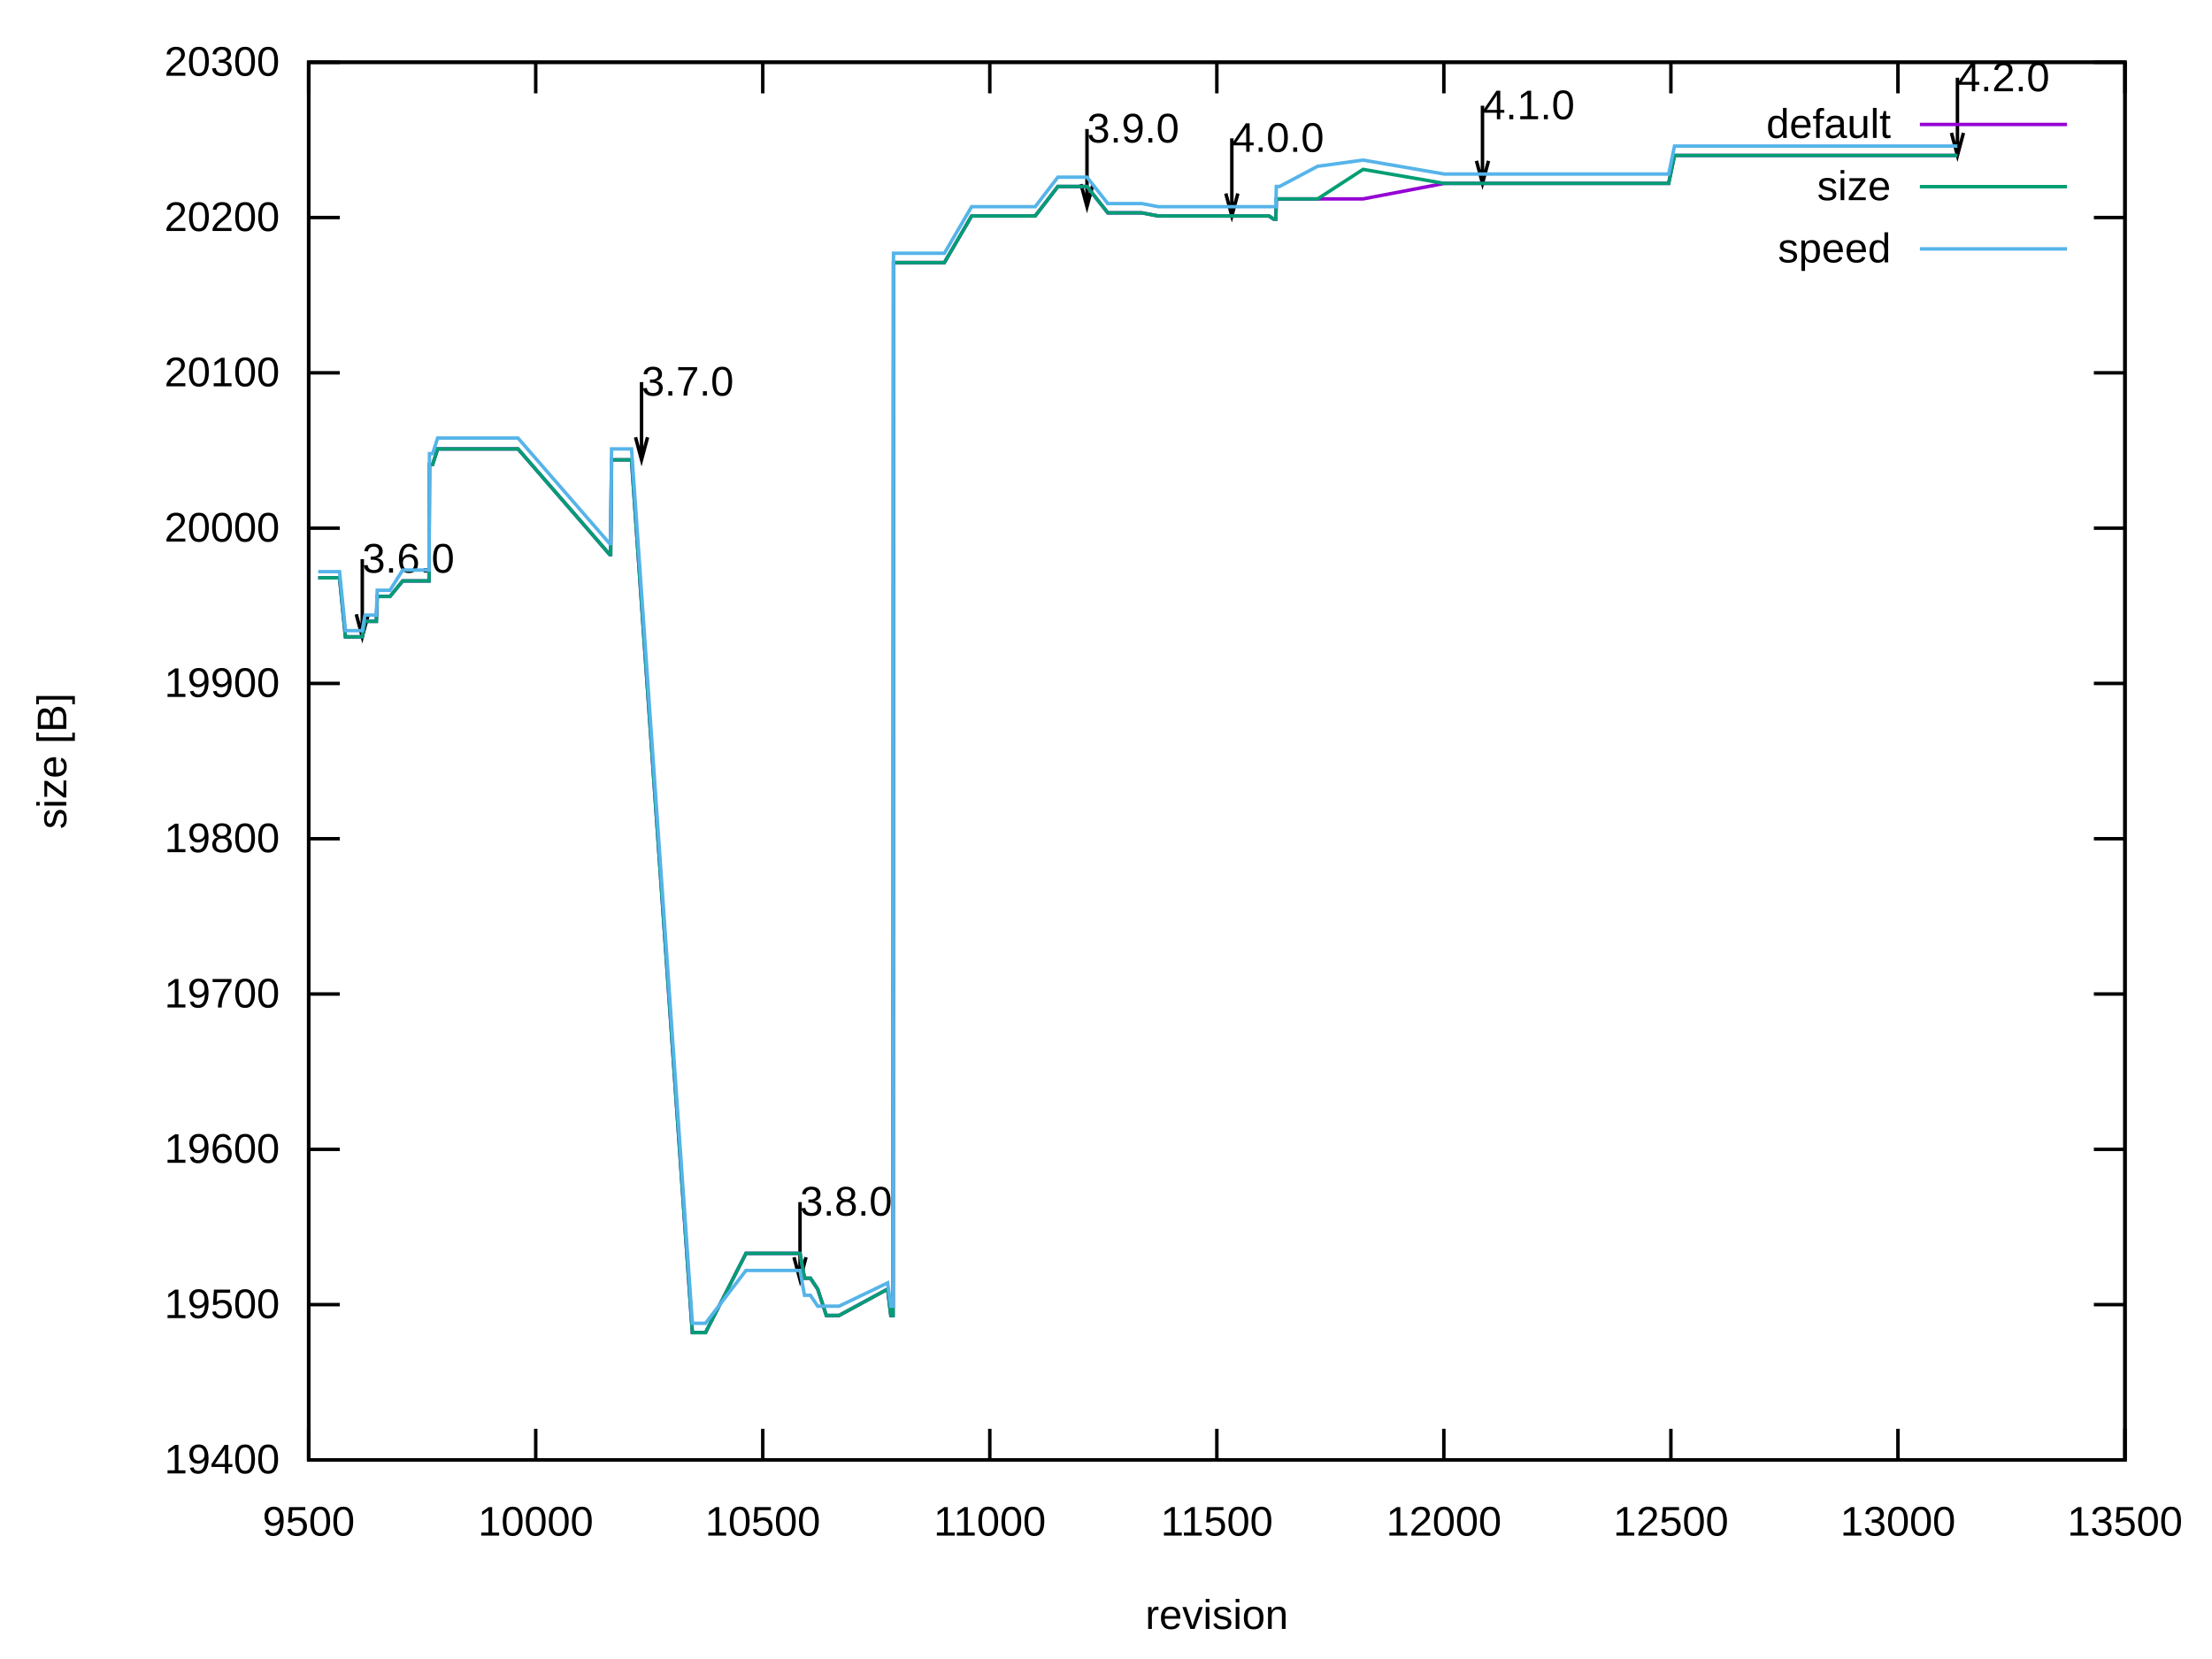
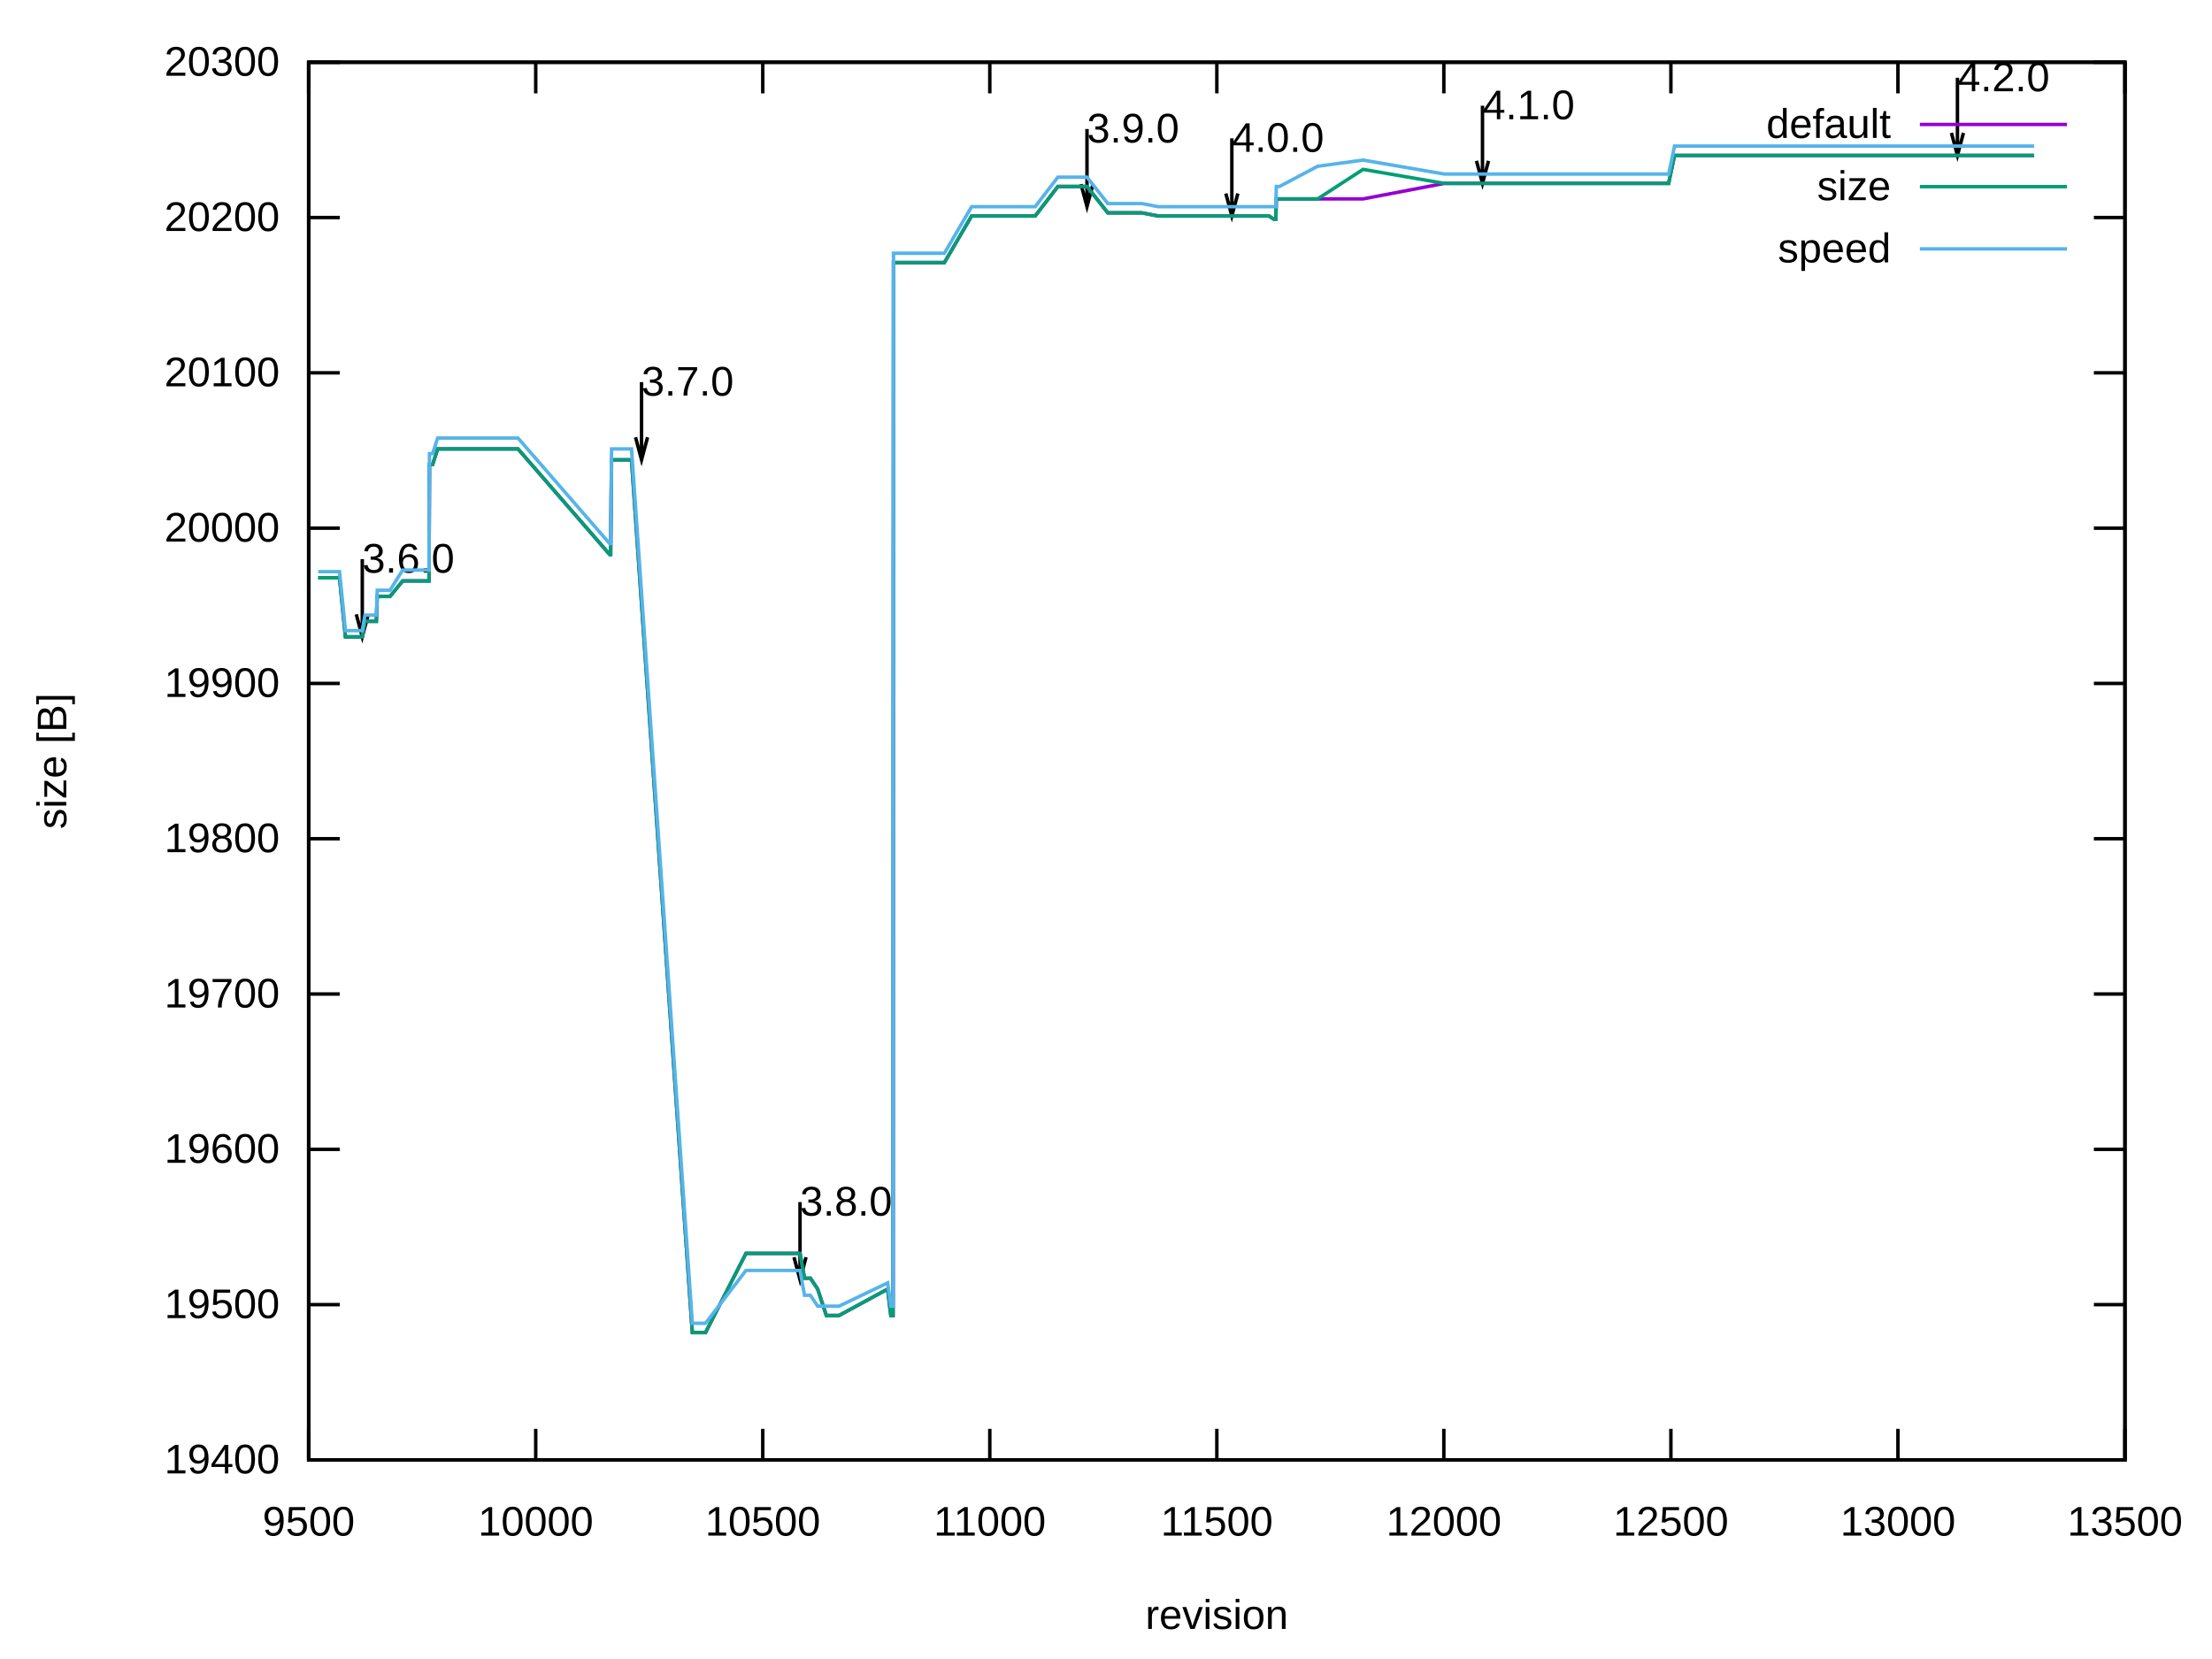
<svg xmlns="http://www.w3.org/2000/svg" xmlns:xlink="http://www.w3.org/1999/xlink" width="640" height="480" viewBox="0 0 640 480">
  <g id="gnuplot_canvas">
    <rect x="0" y="0" width="640" height="480" fill="none" />
    <defs>
      <circle id="gpDot" r="0.5" stroke-width="0.5" stroke="currentColor" />
      <path id="gpPt0" stroke-width="0.222" stroke="currentColor" d="M-1,0 h2 M0,-1 v2" />
      <path id="gpPt1" stroke-width="0.222" stroke="currentColor" d="M-1,-1 L1,1 M1,-1 L-1,1" />
      <path id="gpPt2" stroke-width="0.222" stroke="currentColor" d="M-1,0 L1,0 M0,-1 L0,1 M-1,-1 L1,1 M-1,1 L1,-1" />
      <rect id="gpPt3" stroke-width="0.222" stroke="currentColor" x="-1" y="-1" width="2" height="2" />
      <rect id="gpPt4" stroke-width="0.222" stroke="currentColor" fill="currentColor" x="-1" y="-1" width="2" height="2" />
      <circle id="gpPt5" stroke-width="0.222" stroke="currentColor" cx="0" cy="0" r="1" />
      <use xlink:href="#gpPt5" id="gpPt6" fill="currentColor" stroke="none" />
      <path id="gpPt7" stroke-width="0.222" stroke="currentColor" d="M0,-1.33 L-1.33,0.67 L1.33,0.67 z" />
      <use xlink:href="#gpPt7" id="gpPt8" fill="currentColor" stroke="none" />
      <use xlink:href="#gpPt7" id="gpPt9" stroke="currentColor" transform="rotate(180)" />
      <use xlink:href="#gpPt9" id="gpPt10" fill="currentColor" stroke="none" />
      <use xlink:href="#gpPt3" id="gpPt11" stroke="currentColor" transform="rotate(45)" />
      <use xlink:href="#gpPt11" id="gpPt12" fill="currentColor" stroke="none" />
      <path id="gpPt13" stroke-width="0.222" stroke="currentColor" d="M0,1.330 L1.265,0.411 L0.782,-1.067 L-0.782,-1.076 L-1.265,0.411 z" />
      <use xlink:href="#gpPt13" id="gpPt14" fill="currentColor" stroke="none" />
      <filter id="textbox" filterUnits="objectBoundingBox" x="0" y="0" height="1" width="1">
        <feFlood flood-color="white" flood-opacity="1" result="bgnd" />
        <feComposite in="SourceGraphic" in2="bgnd" operator="atop" />
      </filter>
      <filter id="greybox" filterUnits="objectBoundingBox" x="0" y="0" height="1" width="1">
        <feFlood flood-color="lightgrey" flood-opacity="1" result="grey" />
        <feComposite in="SourceGraphic" in2="grey" operator="atop" />
      </filter>
    </defs>
    <g fill="none" color="white" stroke="currentColor" stroke-width="1.00" stroke-linecap="butt" stroke-linejoin="miter">
</g>
    <g fill="none" color="black" stroke="currentColor" stroke-width="1.00" stroke-linecap="butt" stroke-linejoin="miter">
      <path stroke="black" d="M89.31,422.40 L98.31,422.40 M614.82,422.40 L605.82,422.40  " />
      <g transform="translate(80.92,426.30)" stroke="none" fill="black" font-family="Arial" font-size="12.00" text-anchor="end">
        <text>
          <tspan font-family="Arial"> 19400</tspan>
        </text>
      </g>
    </g>
    <g fill="none" color="black" stroke="currentColor" stroke-width="1.00" stroke-linecap="butt" stroke-linejoin="miter">
      <path stroke="black" d="M89.31,377.47 L98.31,377.47 M614.82,377.47 L605.82,377.47  " />
      <g transform="translate(80.92,381.37)" stroke="none" fill="black" font-family="Arial" font-size="12.00" text-anchor="end">
        <text>
          <tspan font-family="Arial"> 19500</tspan>
        </text>
      </g>
    </g>
    <g fill="none" color="black" stroke="currentColor" stroke-width="1.00" stroke-linecap="butt" stroke-linejoin="miter">
      <path stroke="black" d="M89.31,332.54 L98.31,332.54 M614.82,332.54 L605.82,332.54  " />
      <g transform="translate(80.92,336.44)" stroke="none" fill="black" font-family="Arial" font-size="12.00" text-anchor="end">
        <text>
          <tspan font-family="Arial"> 19600</tspan>
        </text>
      </g>
    </g>
    <g fill="none" color="black" stroke="currentColor" stroke-width="1.00" stroke-linecap="butt" stroke-linejoin="miter">
      <path stroke="black" d="M89.31,287.60 L98.31,287.60 M614.82,287.60 L605.82,287.60  " />
      <g transform="translate(80.92,291.50)" stroke="none" fill="black" font-family="Arial" font-size="12.00" text-anchor="end">
        <text>
          <tspan font-family="Arial"> 19700</tspan>
        </text>
      </g>
    </g>
    <g fill="none" color="black" stroke="currentColor" stroke-width="1.00" stroke-linecap="butt" stroke-linejoin="miter">
      <path stroke="black" d="M89.31,242.67 L98.31,242.67 M614.82,242.67 L605.82,242.67  " />
      <g transform="translate(80.92,246.57)" stroke="none" fill="black" font-family="Arial" font-size="12.00" text-anchor="end">
        <text>
          <tspan font-family="Arial"> 19800</tspan>
        </text>
      </g>
    </g>
    <g fill="none" color="black" stroke="currentColor" stroke-width="1.00" stroke-linecap="butt" stroke-linejoin="miter">
      <path stroke="black" d="M89.31,197.74 L98.31,197.74 M614.82,197.74 L605.82,197.74  " />
      <g transform="translate(80.92,201.64)" stroke="none" fill="black" font-family="Arial" font-size="12.00" text-anchor="end">
        <text>
          <tspan font-family="Arial"> 19900</tspan>
        </text>
      </g>
    </g>
    <g fill="none" color="black" stroke="currentColor" stroke-width="1.00" stroke-linecap="butt" stroke-linejoin="miter">
      <path stroke="black" d="M89.31,152.81 L98.31,152.81 M614.82,152.81 L605.82,152.81  " />
      <g transform="translate(80.92,156.71)" stroke="none" fill="black" font-family="Arial" font-size="12.00" text-anchor="end">
        <text>
          <tspan font-family="Arial"> 20000</tspan>
        </text>
      </g>
    </g>
    <g fill="none" color="black" stroke="currentColor" stroke-width="1.00" stroke-linecap="butt" stroke-linejoin="miter">
      <path stroke="black" d="M89.31,107.87 L98.31,107.87 M614.82,107.87 L605.82,107.87  " />
      <g transform="translate(80.92,111.77)" stroke="none" fill="black" font-family="Arial" font-size="12.00" text-anchor="end">
        <text>
          <tspan font-family="Arial"> 20100</tspan>
        </text>
      </g>
    </g>
    <g fill="none" color="black" stroke="currentColor" stroke-width="1.00" stroke-linecap="butt" stroke-linejoin="miter">
      <path stroke="black" d="M89.31,62.94 L98.31,62.94 M614.82,62.94 L605.82,62.94  " />
      <g transform="translate(80.92,66.84)" stroke="none" fill="black" font-family="Arial" font-size="12.00" text-anchor="end">
        <text>
          <tspan font-family="Arial"> 20200</tspan>
        </text>
      </g>
    </g>
    <g fill="none" color="black" stroke="currentColor" stroke-width="1.00" stroke-linecap="butt" stroke-linejoin="miter">
      <path stroke="black" d="M89.31,18.01 L98.31,18.01 M614.82,18.01 L605.82,18.01  " />
      <g transform="translate(80.92,21.91)" stroke="none" fill="black" font-family="Arial" font-size="12.00" text-anchor="end">
        <text>
          <tspan font-family="Arial"> 20300</tspan>
        </text>
      </g>
    </g>
    <g fill="none" color="black" stroke="currentColor" stroke-width="1.00" stroke-linecap="butt" stroke-linejoin="miter">
      <path stroke="black" d="M89.31,422.40 L89.31,413.40 M89.31,18.01 L89.31,27.01  " />
      <g transform="translate(89.31,444.30)" stroke="none" fill="black" font-family="Arial" font-size="12.00" text-anchor="middle">
        <text>
          <tspan font-family="Arial"> 9500</tspan>
        </text>
      </g>
    </g>
    <g fill="none" color="black" stroke="currentColor" stroke-width="1.00" stroke-linecap="butt" stroke-linejoin="miter">
      <path stroke="black" d="M155.00,422.40 L155.00,413.40 M155.00,18.01 L155.00,27.01  " />
      <g transform="translate(155.00,444.30)" stroke="none" fill="black" font-family="Arial" font-size="12.00" text-anchor="middle">
        <text>
          <tspan font-family="Arial"> 10000</tspan>
        </text>
      </g>
    </g>
    <g fill="none" color="black" stroke="currentColor" stroke-width="1.00" stroke-linecap="butt" stroke-linejoin="miter">
      <path stroke="black" d="M220.69,422.40 L220.69,413.40 M220.69,18.01 L220.69,27.01  " />
      <g transform="translate(220.69,444.30)" stroke="none" fill="black" font-family="Arial" font-size="12.00" text-anchor="middle">
        <text>
          <tspan font-family="Arial"> 10500</tspan>
        </text>
      </g>
    </g>
    <g fill="none" color="black" stroke="currentColor" stroke-width="1.00" stroke-linecap="butt" stroke-linejoin="miter">
      <path stroke="black" d="M286.38,422.40 L286.38,413.40 M286.38,18.01 L286.38,27.01  " />
      <g transform="translate(286.38,444.30)" stroke="none" fill="black" font-family="Arial" font-size="12.00" text-anchor="middle">
        <text>
          <tspan font-family="Arial"> 11000</tspan>
        </text>
      </g>
    </g>
    <g fill="none" color="black" stroke="currentColor" stroke-width="1.00" stroke-linecap="butt" stroke-linejoin="miter">
      <path stroke="black" d="M352.07,422.40 L352.07,413.40 M352.07,18.01 L352.07,27.01  " />
      <g transform="translate(352.07,444.30)" stroke="none" fill="black" font-family="Arial" font-size="12.00" text-anchor="middle">
        <text>
          <tspan font-family="Arial"> 11500</tspan>
        </text>
      </g>
    </g>
    <g fill="none" color="black" stroke="currentColor" stroke-width="1.00" stroke-linecap="butt" stroke-linejoin="miter">
      <path stroke="black" d="M417.75,422.40 L417.75,413.40 M417.75,18.01 L417.75,27.01  " />
      <g transform="translate(417.75,444.30)" stroke="none" fill="black" font-family="Arial" font-size="12.00" text-anchor="middle">
        <text>
          <tspan font-family="Arial"> 12000</tspan>
        </text>
      </g>
    </g>
    <g fill="none" color="black" stroke="currentColor" stroke-width="1.00" stroke-linecap="butt" stroke-linejoin="miter">
      <path stroke="black" d="M483.44,422.40 L483.44,413.40 M483.44,18.01 L483.44,27.01  " />
      <g transform="translate(483.44,444.30)" stroke="none" fill="black" font-family="Arial" font-size="12.00" text-anchor="middle">
        <text>
          <tspan font-family="Arial"> 12500</tspan>
        </text>
      </g>
    </g>
    <g fill="none" color="black" stroke="currentColor" stroke-width="1.00" stroke-linecap="butt" stroke-linejoin="miter">
      <path stroke="black" d="M549.13,422.40 L549.13,413.40 M549.13,18.01 L549.13,27.01  " />
      <g transform="translate(549.13,444.30)" stroke="none" fill="black" font-family="Arial" font-size="12.00" text-anchor="middle">
        <text>
          <tspan font-family="Arial"> 13000</tspan>
        </text>
      </g>
    </g>
    <g fill="none" color="black" stroke="currentColor" stroke-width="1.00" stroke-linecap="butt" stroke-linejoin="miter">
      <path stroke="black" d="M614.82,422.40 L614.82,413.40 M614.82,18.01 L614.82,27.01  " />
      <g transform="translate(614.82,444.30)" stroke="none" fill="black" font-family="Arial" font-size="12.00" text-anchor="middle">
        <text>
          <tspan font-family="Arial"> 13500</tspan>
        </text>
      </g>
    </g>
    <g fill="none" color="black" stroke="currentColor" stroke-width="1.00" stroke-linecap="butt" stroke-linejoin="miter">
</g>
    <g fill="none" color="black" stroke="currentColor" stroke-width="1.00" stroke-linecap="butt" stroke-linejoin="miter">
      <path stroke="black" d="M89.31,18.01 L89.31,422.40 L614.82,422.40 L614.82,18.01 L89.31,18.01 Z  " />
      <g transform="translate(104.81,165.69)" stroke="none" fill="black" font-family="Arial" font-size="12.00" text-anchor="start">
        <text>
          <tspan font-family="Arial">3.6.0</tspan>
        </text>
      </g>
      <g transform="translate(185.61,114.47)" stroke="none" fill="black" font-family="Arial" font-size="12.00" text-anchor="start">
        <text>
          <tspan font-family="Arial">3.7.0</tspan>
        </text>
      </g>
      <g transform="translate(231.46,351.71)" stroke="none" fill="black" font-family="Arial" font-size="12.00" text-anchor="start">
        <text>
          <tspan font-family="Arial">3.8.0</tspan>
        </text>
      </g>
      <g transform="translate(314.49,41.23)" stroke="none" fill="black" font-family="Arial" font-size="12.00" text-anchor="start">
        <text>
          <tspan font-family="Arial">3.9.0</tspan>
        </text>
      </g>
      <g transform="translate(356.40,43.93)" stroke="none" fill="black" font-family="Arial" font-size="12.00" text-anchor="start">
        <text>
          <tspan font-family="Arial">4.0.0</tspan>
        </text>
      </g>
      <g transform="translate(428.92,34.49)" stroke="none" fill="black" font-family="Arial" font-size="12.00" text-anchor="start">
        <text>
          <tspan font-family="Arial">4.1.0</tspan>
        </text>
      </g>
      <g transform="translate(566.34,26.40)" stroke="none" fill="black" font-family="Arial" font-size="12.00" text-anchor="start">
        <text>
          <tspan font-family="Arial">4.2.0</tspan>
        </text>
      </g>
      <path stroke="black" d="M103.08,177.74 L104.82,184.25 L106.56,177.74 M104.82,161.78 L104.82,184.25 M183.88,126.52 L185.62,133.03 L187.36,126.52   M185.62,110.56 L185.62,133.03 M229.73,363.76 L231.47,370.27 L233.21,363.76 M231.47,347.80 L231.47,370.27 M312.76,53.28   L314.50,59.79 L316.24,53.28 M314.50,37.32 L314.50,59.79 M354.67,55.98 L356.41,62.48 L358.15,55.98 M356.41,40.02   L356.41,62.48 M427.19,46.54 L428.93,53.05 L430.67,46.54 M428.93,30.58 L428.93,53.05 M564.61,38.45 L566.35,44.96   L568.09,38.45 M566.35,22.49 L566.35,44.96  " />
    </g>
    <g fill="none" color="black" stroke="currentColor" stroke-width="1.00" stroke-linecap="butt" stroke-linejoin="miter">
      <g transform="translate(19.18,220.21) rotate(270)" stroke="none" fill="black" font-family="Arial" font-size="12.00" text-anchor="middle">
        <text>
          <tspan font-family="Arial">size [B]</tspan>
        </text>
      </g>
    </g>
    <g fill="none" color="black" stroke="currentColor" stroke-width="1.00" stroke-linecap="butt" stroke-linejoin="miter">
      <g transform="translate(352.06,471.30)" stroke="none" fill="black" font-family="Arial" font-size="12.00" text-anchor="middle">
        <text>
          <tspan font-family="Arial">revision</tspan>
        </text>
      </g>
    </g>
    <g fill="none" color="black" stroke="currentColor" stroke-width="1.00" stroke-linecap="butt" stroke-linejoin="miter">
</g>
    <g id="gnuplot_plot_1">
      <g fill="none" color="black" stroke="currentColor" stroke-width="1.00" stroke-linecap="butt" stroke-linejoin="miter">
        <g transform="translate(547.09,39.91)" stroke="none" fill="black" font-family="Arial" font-size="12.00" text-anchor="end">
          <text>
            <tspan font-family="Arial">default</tspan>
          </text>
        </g>
      </g>
      <g fill="none" color="black" stroke="currentColor" stroke-width="1.00" stroke-linecap="butt" stroke-linejoin="miter">
-         <path stroke="rgb(148,   0, 211)" d="M555.48,36.01 L598.04,36.01 M92.07,167.18 L94.57,167.18 L95.88,167.18 L98.24,167.18 L99.95,184.26 L101.00,184.26   L101.92,184.26 L102.58,184.26 L102.71,184.26 L102.84,184.26 L102.97,184.26 L104.81,184.26 L105.60,179.77 L106.65,179.77   L107.05,179.77 L107.18,179.77 L107.31,179.77 L107.44,179.77 L107.70,179.77 L108.36,179.77 L108.49,179.77 L108.89,179.77   L109.15,172.58 L109.41,172.58 L109.54,172.58 L110.20,172.58 L110.59,172.58 L110.86,172.58 L110.99,172.58 L111.12,172.58   L112.83,172.58 L116.51,168.08 L119.53,168.08 L120.84,168.08 L121.76,168.08 L122.29,168.08 L123.60,168.08 L123.99,168.08   L124.13,168.08 L124.26,134.38 L124.39,134.38 L125.18,134.38 L126.62,129.89 L127.41,129.89 L127.54,129.89 L127.80,129.89   L128.33,129.89 L129.12,129.89 L129.64,129.89 L129.77,129.89 L130.69,129.89 L131.09,129.89 L131.22,129.89 L131.35,129.89   L132.66,129.89 L132.93,129.89 L133.45,129.89 L139.10,129.89 L148.30,129.89 L148.82,129.89 L149.09,129.89 L149.22,129.89   L149.88,129.89 L176.41,160.45 L176.68,160.45 L176.94,133.04 L177.86,133.04 L178.78,133.04 L178.91,133.04 L179.30,133.04   L180.22,133.04 L182.46,133.04 L182.72,133.04 L200.32,385.56 L200.85,385.56 L200.98,385.56 L203.08,385.56 L203.21,385.56   L204.13,385.56 L215.83,362.64 L220.03,362.64 L222.00,362.64 L225.94,362.64 L228.31,362.64 L231.46,362.64 L232.77,369.83   L233.96,369.83 L234.48,369.83 L236.58,372.97 L239.08,380.61 L239.74,380.61 L241.18,380.61 L241.71,380.61 L242.76,380.61   L256.82,372.97 L257.74,380.61 L258.26,380.61 L258.39,380.61 L258.52,75.97 L258.79,75.97 L260.10,75.97 L273.24,75.97   L281.12,62.49 L282.96,62.49 L297.81,62.49 L299.51,62.49 L306.08,53.96 L314.49,53.96 L320.53,61.59 L329.73,61.59   L330.39,61.59 L335.12,62.49 L343.53,62.49 L343.92,62.49 L345.10,62.49 L352.98,62.49 L353.25,62.49 L356.40,62.49   L363.36,62.49 L367.04,62.49 L367.17,62.49 L368.49,63.39 L369.14,63.39 L369.28,57.55 L370.06,57.55 L370.20,57.55   L381.23,57.55 L394.37,57.55 L417.89,53.06 L425.11,53.06 L428.92,53.06 L430.63,53.06 L430.89,53.06 L431.15,53.06   L431.68,53.06 L432.07,53.06 L432.73,53.06 L469.25,53.06 L472.28,53.06 L474.25,53.06 L476.87,53.06 L478.71,53.06   L481.87,53.06 L482.79,53.06 L484.49,44.97 L502.10,44.97 L506.17,44.97 L508.27,44.97 L508.67,44.97 L515.76,44.97   L520.75,44.97 L522.20,44.97 L526.40,44.97 L531.00,44.97 L532.71,44.97 L534.81,44.97 L535.99,44.97 L545.06,44.97   L566.34,44.97  " />
+         <path stroke="rgb(148,   0, 211)" d="M555.48,36.01 L598.04,36.01 M92.07,167.18 L94.57,167.18 L95.88,167.18 L98.24,167.18 L99.95,184.26 L101.00,184.26   L101.92,184.26 L102.58,184.26 L102.71,184.26 L102.84,184.26 L102.97,184.26 L104.81,184.26 L105.60,179.77 L106.65,179.77   L107.05,179.77 L107.18,179.77 L107.31,179.77 L107.44,179.77 L107.70,179.77 L108.36,179.77 L108.49,179.77 L108.89,179.77   L109.15,172.58 L109.41,172.58 L109.54,172.58 L110.20,172.58 L110.59,172.58 L110.86,172.58 L110.99,172.58 L111.12,172.58   L112.83,172.58 L116.51,168.08 L119.53,168.08 L120.84,168.08 L121.76,168.08 L122.29,168.08 L123.60,168.08 L123.99,168.08   L124.13,168.08 L124.26,134.38 L124.39,134.38 L125.18,134.38 L126.62,129.89 L127.41,129.89 L127.54,129.89 L127.80,129.89   L128.33,129.89 L129.12,129.89 L129.64,129.89 L129.77,129.89 L130.69,129.89 L131.09,129.89 L131.22,129.89 L131.35,129.89   L132.66,129.89 L132.93,129.89 L133.45,129.89 L139.10,129.89 L148.30,129.89 L148.82,129.89 L149.09,129.89 L149.22,129.89   L149.88,129.89 L176.41,160.45 L176.68,160.45 L176.94,133.04 L177.86,133.04 L178.78,133.04 L178.91,133.04 L179.30,133.04   L180.22,133.04 L182.46,133.04 L182.72,133.04 L200.32,385.56 L200.85,385.56 L200.98,385.56 L203.08,385.56 L203.21,385.56   L204.13,385.56 L215.83,362.64 L220.03,362.64 L222.00,362.64 L225.94,362.64 L228.31,362.64 L231.46,362.64 L232.77,369.83   L233.96,369.83 L234.48,369.83 L236.58,372.97 L239.08,380.61 L239.74,380.61 L241.18,380.61 L241.71,380.61 L242.76,380.61   L256.82,372.97 L257.74,380.61 L258.26,380.61 L258.39,380.61 L258.52,75.97 L258.79,75.97 L260.10,75.97 L273.24,75.97   L281.12,62.49 L282.96,62.49 L297.81,62.49 L299.51,62.49 L306.08,53.96 L314.49,53.96 L320.53,61.59 L329.73,61.59   L330.39,61.59 L335.12,62.49 L343.53,62.49 L343.92,62.49 L345.10,62.49 L352.98,62.49 L353.25,62.49 L356.40,62.49   L363.36,62.49 L367.04,62.49 L367.17,62.49 L368.49,63.39 L369.14,63.39 L369.28,57.55 L370.06,57.55 L370.20,57.55   L381.23,57.55 L394.37,57.55 L417.89,53.06 L425.11,53.06 L428.92,53.06 L430.63,53.06 L430.89,53.06 L431.15,53.06   L431.68,53.06 L432.07,53.06 L432.73,53.06 L469.25,53.06 L472.28,53.06 L474.25,53.06 L476.87,53.06 L478.71,53.06   L481.87,53.06 L482.79,53.06 L484.49,44.97 L502.10,44.97 L506.17,44.97 L508.27,44.97 L508.67,44.97 L515.76,44.97   L520.75,44.97 L522.20,44.97 L526.40,44.97 L531.00,44.97 L532.71,44.97 L534.81,44.97 L535.99,44.97 L545.06,44.97   L566.34,44.97 L575.41,44.97 L588.54,44.97  " />
      </g>
    </g>
    <g id="gnuplot_plot_2">
      <g fill="none" color="black" stroke="currentColor" stroke-width="1.00" stroke-linecap="butt" stroke-linejoin="miter">
        <g transform="translate(547.09,57.91)" stroke="none" fill="black" font-family="Arial" font-size="12.00" text-anchor="end">
          <text>
            <tspan font-family="Arial">size</tspan>
          </text>
        </g>
      </g>
      <g fill="none" color="black" stroke="currentColor" stroke-width="1.00" stroke-linecap="butt" stroke-linejoin="miter">
-         <path stroke="rgb(  0, 158, 115)" d="M555.48,54.01 L598.04,54.01 M92.07,167.18 L94.57,167.18 L95.88,167.18 L98.24,167.18 L99.95,184.26 L101.00,184.26   L101.92,184.26 L102.58,184.26 L102.71,184.26 L102.84,184.26 L102.97,184.26 L104.81,184.26 L105.60,179.77 L106.65,179.77   L107.05,179.77 L107.18,179.77 L107.31,179.77 L107.44,179.77 L107.70,179.77 L108.36,179.77 L108.49,179.77 L108.89,179.77   L109.15,172.58 L109.41,172.58 L109.54,172.58 L110.20,172.58 L110.59,172.58 L110.86,172.58 L110.99,172.58 L111.12,172.58   L112.83,172.58 L116.51,168.08 L119.53,168.08 L120.84,168.08 L121.76,168.08 L122.29,168.08 L123.60,168.08 L123.99,168.08   L124.13,168.08 L124.26,134.38 L124.39,134.38 L125.18,134.38 L126.62,129.89 L127.41,129.89 L127.54,129.89 L127.80,129.89   L128.33,129.89 L129.12,129.89 L129.64,129.89 L129.77,129.89 L130.69,129.89 L131.09,129.89 L131.22,129.89 L131.35,129.89   L132.66,129.89 L132.93,129.89 L133.45,129.89 L139.10,129.89 L148.30,129.89 L148.82,129.89 L149.09,129.89 L149.22,129.89   L149.88,129.89 L176.41,160.45 L176.68,160.45 L176.94,133.04 L177.86,133.04 L178.78,133.04 L178.91,133.04 L179.30,133.04   L180.22,133.04 L182.46,133.04 L182.72,133.04 L200.32,385.56 L200.85,385.56 L200.98,385.56 L203.08,385.56 L203.21,385.56   L204.13,385.56 L215.83,362.64 L220.03,362.64 L222.00,362.64 L225.94,362.64 L228.31,362.64 L231.46,362.64 L232.77,369.83   L233.96,369.83 L234.48,369.83 L236.58,372.97 L239.08,380.61 L239.74,380.61 L241.18,380.61 L241.71,380.61 L242.76,380.61   L256.82,372.97 L257.74,380.61 L258.26,380.61 L258.39,380.61 L258.52,75.97 L258.79,75.97 L260.10,75.97 L273.24,75.97   L281.12,62.49 L282.96,62.49 L297.81,62.49 L299.51,62.49 L306.08,53.96 L314.49,53.96 L320.53,61.59 L329.73,61.59   L330.39,61.59 L335.12,62.49 L343.53,62.49 L343.92,62.49 L345.10,62.49 L352.98,62.49 L353.25,62.49 L356.40,62.49   L363.36,62.49 L367.04,62.49 L367.17,62.49 L368.49,63.39 L369.14,63.39 L369.28,57.55 L370.06,57.55 L370.20,57.55   L381.23,57.55 L394.37,49.01 L417.89,53.06 L425.11,53.06 L428.92,53.06 L430.63,53.06 L430.89,53.06 L431.15,53.06   L431.68,53.06 L432.07,53.06 L432.73,53.06 L469.25,53.06 L472.28,53.06 L474.25,53.06 L476.87,53.06 L478.71,53.06   L481.87,53.06 L482.79,53.06 L484.49,44.97 L502.10,44.97 L506.17,44.97 L508.27,44.97 L508.67,44.97 L515.76,44.97   L520.75,44.97 L522.20,44.97 L526.40,44.97 L531.00,44.97 L532.71,44.97 L534.81,44.97 L535.99,44.97 L545.06,44.97   L566.34,44.97  " />
+         <path stroke="rgb(  0, 158, 115)" d="M555.48,54.01 L598.04,54.01 M92.07,167.18 L94.57,167.18 L95.88,167.18 L98.24,167.18 L99.95,184.26 L101.00,184.26   L101.92,184.26 L102.58,184.26 L102.71,184.26 L102.84,184.26 L102.97,184.26 L104.81,184.26 L105.60,179.77 L106.65,179.77   L107.05,179.77 L107.18,179.77 L107.31,179.77 L107.44,179.77 L107.70,179.77 L108.36,179.77 L108.49,179.77 L108.89,179.77   L109.15,172.58 L109.41,172.58 L109.54,172.58 L110.20,172.58 L110.59,172.58 L110.86,172.58 L110.99,172.58 L111.12,172.58   L112.83,172.58 L116.51,168.08 L119.53,168.08 L120.84,168.08 L121.76,168.08 L122.29,168.08 L123.60,168.08 L123.99,168.08   L124.13,168.08 L124.26,134.38 L124.39,134.38 L125.18,134.38 L126.62,129.89 L127.41,129.89 L127.54,129.89 L127.80,129.89   L128.33,129.89 L129.12,129.89 L129.64,129.89 L129.77,129.89 L130.69,129.89 L131.09,129.89 L131.22,129.89 L131.35,129.89   L132.66,129.89 L132.93,129.89 L133.45,129.89 L139.10,129.89 L148.30,129.89 L148.82,129.89 L149.09,129.89 L149.22,129.89   L149.88,129.89 L176.41,160.45 L176.68,160.45 L176.94,133.04 L177.86,133.04 L178.78,133.04 L178.91,133.04 L179.30,133.04   L180.22,133.04 L182.46,133.04 L182.72,133.04 L200.32,385.56 L200.85,385.56 L200.98,385.56 L203.08,385.56 L203.21,385.56   L204.13,385.56 L215.83,362.64 L220.03,362.64 L222.00,362.64 L225.94,362.64 L228.31,362.64 L231.46,362.64 L232.77,369.83   L233.96,369.83 L234.48,369.83 L236.58,372.97 L239.08,380.61 L239.74,380.61 L241.18,380.61 L241.71,380.61 L242.76,380.61   L256.82,372.97 L257.74,380.61 L258.26,380.61 L258.39,380.61 L258.52,75.97 L258.79,75.97 L260.10,75.97 L273.24,75.97   L281.12,62.49 L282.96,62.49 L297.81,62.49 L299.51,62.49 L306.08,53.96 L314.49,53.96 L320.53,61.59 L329.73,61.59   L330.39,61.59 L335.12,62.49 L343.53,62.49 L343.92,62.49 L345.10,62.49 L352.98,62.49 L353.25,62.49 L356.40,62.49   L363.36,62.49 L367.04,62.49 L367.17,62.49 L368.49,63.39 L369.14,63.39 L369.28,57.55 L370.06,57.55 L370.20,57.55   L381.23,57.55 L394.37,49.01 L417.89,53.06 L425.11,53.06 L428.92,53.06 L430.63,53.06 L430.89,53.06 L431.15,53.06   L431.68,53.06 L432.07,53.06 L432.73,53.06 L469.25,53.06 L472.28,53.06 L474.25,53.06 L476.87,53.06 L478.71,53.06   L481.87,53.06 L482.79,53.06 L484.49,44.97 L502.10,44.97 L506.17,44.97 L508.27,44.97 L508.67,44.97 L515.76,44.97   L520.75,44.97 L522.20,44.97 L526.40,44.97 L531.00,44.97 L532.71,44.97 L534.81,44.97 L535.99,44.97 L545.06,44.97   L566.34,44.97 L575.41,44.97 L588.54,44.97  " />
      </g>
    </g>
    <g id="gnuplot_plot_3">
      <g fill="none" color="black" stroke="currentColor" stroke-width="1.00" stroke-linecap="butt" stroke-linejoin="miter">
        <g transform="translate(547.09,75.91)" stroke="none" fill="black" font-family="Arial" font-size="12.00" text-anchor="end">
          <text>
            <tspan font-family="Arial">speed</tspan>
          </text>
        </g>
      </g>
      <g fill="none" color="black" stroke="currentColor" stroke-width="1.00" stroke-linecap="butt" stroke-linejoin="miter">
-         <path stroke="rgb( 86, 180, 233)" d="M555.48,72.01 L598.04,72.01 M92.07,165.39 L94.57,165.39 L95.88,165.39 L98.24,165.39 L99.95,182.46 L101.00,182.46   L101.92,182.46 L102.58,182.46 L102.71,182.46 L102.84,182.46 L102.97,182.46 L104.81,182.46 L105.60,177.97 L106.65,177.97   L107.05,177.97 L107.18,177.97 L107.31,177.97 L107.44,177.97 L107.70,177.97 L108.36,177.97 L108.49,177.97 L108.89,177.97   L109.15,170.78 L109.41,170.78 L109.54,170.78 L110.20,170.78 L110.59,170.78 L110.86,170.78 L110.99,170.78 L111.12,170.78   L112.83,170.78 L116.51,164.94 L119.53,164.94 L120.84,164.94 L121.76,164.94 L122.29,164.94 L123.60,164.94 L123.99,164.94   L124.13,164.94 L124.26,131.24 L124.39,131.24 L125.18,131.24 L126.62,126.75 L127.41,126.75 L127.54,126.75 L127.80,126.75   L128.33,126.75 L129.12,126.75 L129.64,126.75 L129.77,126.75 L130.69,126.75 L131.09,126.75 L131.22,126.75 L131.35,126.75   L132.66,126.75 L132.93,126.75 L133.45,126.75 L139.10,126.75 L148.30,126.75 L148.82,126.75 L149.09,126.75 L149.22,126.75   L149.88,126.75 L176.41,157.30 L176.68,157.30 L176.94,129.89 L177.86,129.89 L178.78,129.89 L178.91,129.89 L179.30,129.89   L180.22,129.89 L182.46,129.89 L182.72,129.89 L200.32,382.86 L200.85,382.86 L200.98,382.86 L203.08,382.86 L203.21,382.86   L204.13,382.86 L215.83,367.58 L220.03,367.58 L222.00,367.58 L225.94,367.58 L228.31,367.58 L231.46,367.58 L232.77,374.77   L233.96,374.77 L234.48,374.77 L236.58,377.92 L239.08,377.92 L239.74,377.92 L241.18,377.92 L241.71,377.92 L242.76,377.92   L256.82,371.18 L257.74,377.92 L258.26,377.92 L258.39,377.92 L258.52,73.28 L258.79,73.28 L260.10,73.28 L273.24,73.28   L281.12,59.80 L282.96,59.80 L297.81,59.80 L299.51,59.80 L306.08,51.26 L314.49,51.26 L320.53,58.90 L329.73,58.90   L330.39,58.90 L335.12,59.80 L343.53,59.80 L343.92,59.80 L345.10,59.80 L352.98,59.80 L353.25,59.80 L356.40,59.80   L363.36,59.80 L367.04,59.80 L367.17,59.80 L368.49,59.80 L369.14,59.80 L369.28,53.96 L370.06,53.96 L370.20,53.96   L381.23,48.11 L394.37,46.32 L417.89,50.36 L425.11,50.36 L428.92,50.36 L430.63,50.36 L430.89,50.36 L431.15,50.36   L431.68,50.36 L432.07,50.36 L432.73,50.36 L469.25,50.36 L472.28,50.36 L474.25,50.36 L476.87,50.36 L478.71,50.36   L481.87,50.36 L482.79,50.36 L484.49,42.27 L502.10,42.27 L506.17,42.27 L508.27,42.27 L508.67,42.27 L515.76,42.27   L520.75,42.27 L522.20,42.27 L526.40,42.27 L531.00,42.27 L532.71,42.27 L534.81,42.27 L535.99,42.27 L545.06,42.27   L566.34,42.27  " />
+         <path stroke="rgb( 86, 180, 233)" d="M555.48,72.01 L598.04,72.01 M92.07,165.39 L94.57,165.39 L95.88,165.39 L98.24,165.39 L99.95,182.46 L101.00,182.46   L101.92,182.46 L102.58,182.46 L102.71,182.46 L102.84,182.46 L102.97,182.46 L104.81,182.46 L105.60,177.97 L106.65,177.97   L107.05,177.97 L107.18,177.97 L107.31,177.97 L107.44,177.97 L107.70,177.97 L108.36,177.97 L108.49,177.97 L108.89,177.97   L109.15,170.78 L109.41,170.78 L109.54,170.78 L110.20,170.78 L110.59,170.78 L110.86,170.78 L110.99,170.78 L111.12,170.78   L112.83,170.78 L116.51,164.94 L119.53,164.94 L120.84,164.94 L121.76,164.94 L122.29,164.94 L123.60,164.94 L123.99,164.94   L124.13,164.94 L124.26,131.24 L124.39,131.24 L125.18,131.24 L126.62,126.75 L127.41,126.75 L127.54,126.75 L127.80,126.75   L128.33,126.75 L129.12,126.75 L129.64,126.75 L129.77,126.75 L130.69,126.75 L131.09,126.75 L131.22,126.75 L131.35,126.75   L132.66,126.75 L132.93,126.75 L133.45,126.75 L139.10,126.75 L148.30,126.75 L148.82,126.75 L149.09,126.75 L149.22,126.75   L149.88,126.75 L176.41,157.30 L176.68,157.30 L176.94,129.89 L177.86,129.89 L178.78,129.89 L178.91,129.89 L179.30,129.89   L180.22,129.89 L182.46,129.89 L182.72,129.89 L200.32,382.86 L200.85,382.86 L200.98,382.86 L203.08,382.86 L203.21,382.86   L204.13,382.86 L215.83,367.58 L220.03,367.58 L222.00,367.58 L225.94,367.58 L228.31,367.58 L231.46,367.58 L232.77,374.77   L233.96,374.77 L234.48,374.77 L236.58,377.92 L239.08,377.92 L239.74,377.92 L241.18,377.92 L241.71,377.92 L242.76,377.92   L256.82,371.18 L257.74,377.92 L258.26,377.92 L258.39,377.92 L258.52,73.28 L258.79,73.28 L260.10,73.28 L273.24,73.28   L281.12,59.80 L282.96,59.80 L297.81,59.80 L299.51,59.80 L306.08,51.26 L314.49,51.26 L320.53,58.90 L329.73,58.90   L330.39,58.90 L335.12,59.80 L343.53,59.80 L343.92,59.80 L345.10,59.80 L352.98,59.80 L353.25,59.80 L356.40,59.80   L363.36,59.80 L367.04,59.80 L367.17,59.80 L368.49,59.80 L369.14,59.80 L369.28,53.96 L370.06,53.96 L370.20,53.96   L381.23,48.11 L394.37,46.32 L417.89,50.36 L425.11,50.36 L428.92,50.36 L430.63,50.36 L430.89,50.36 L431.15,50.36   L431.68,50.36 L432.07,50.36 L432.73,50.36 L469.25,50.36 L472.28,50.36 L474.25,50.36 L476.87,50.36 L478.71,50.36   L481.87,50.36 L482.79,50.36 L484.49,42.27 L502.10,42.27 L506.17,42.27 L508.27,42.27 L508.67,42.27 L515.76,42.27   L520.75,42.27 L522.20,42.27 L526.40,42.27 L531.00,42.27 L532.71,42.27 L534.81,42.27 L535.99,42.27 L545.06,42.27   L566.34,42.27 L575.41,42.27 L588.54,42.27  " />
      </g>
    </g>
    <g fill="none" color="white" stroke="rgb( 86, 180, 233)" stroke-width="2.00" stroke-linecap="butt" stroke-linejoin="miter">
</g>
    <g fill="none" color="black" stroke="currentColor" stroke-width="2.00" stroke-linecap="butt" stroke-linejoin="miter">
</g>
    <g fill="none" color="black" stroke="black" stroke-width="1.00" stroke-linecap="butt" stroke-linejoin="miter">
</g>
    <g fill="none" color="black" stroke="currentColor" stroke-width="1.00" stroke-linecap="butt" stroke-linejoin="miter">
      <path stroke="black" d="M89.31,18.01 L89.31,422.40 L614.82,422.40 L614.82,18.01 L89.31,18.01 Z  " />
    </g>
    <g fill="none" color="black" stroke="currentColor" stroke-width="1.00" stroke-linecap="butt" stroke-linejoin="miter">
</g>
  </g>
</svg>
